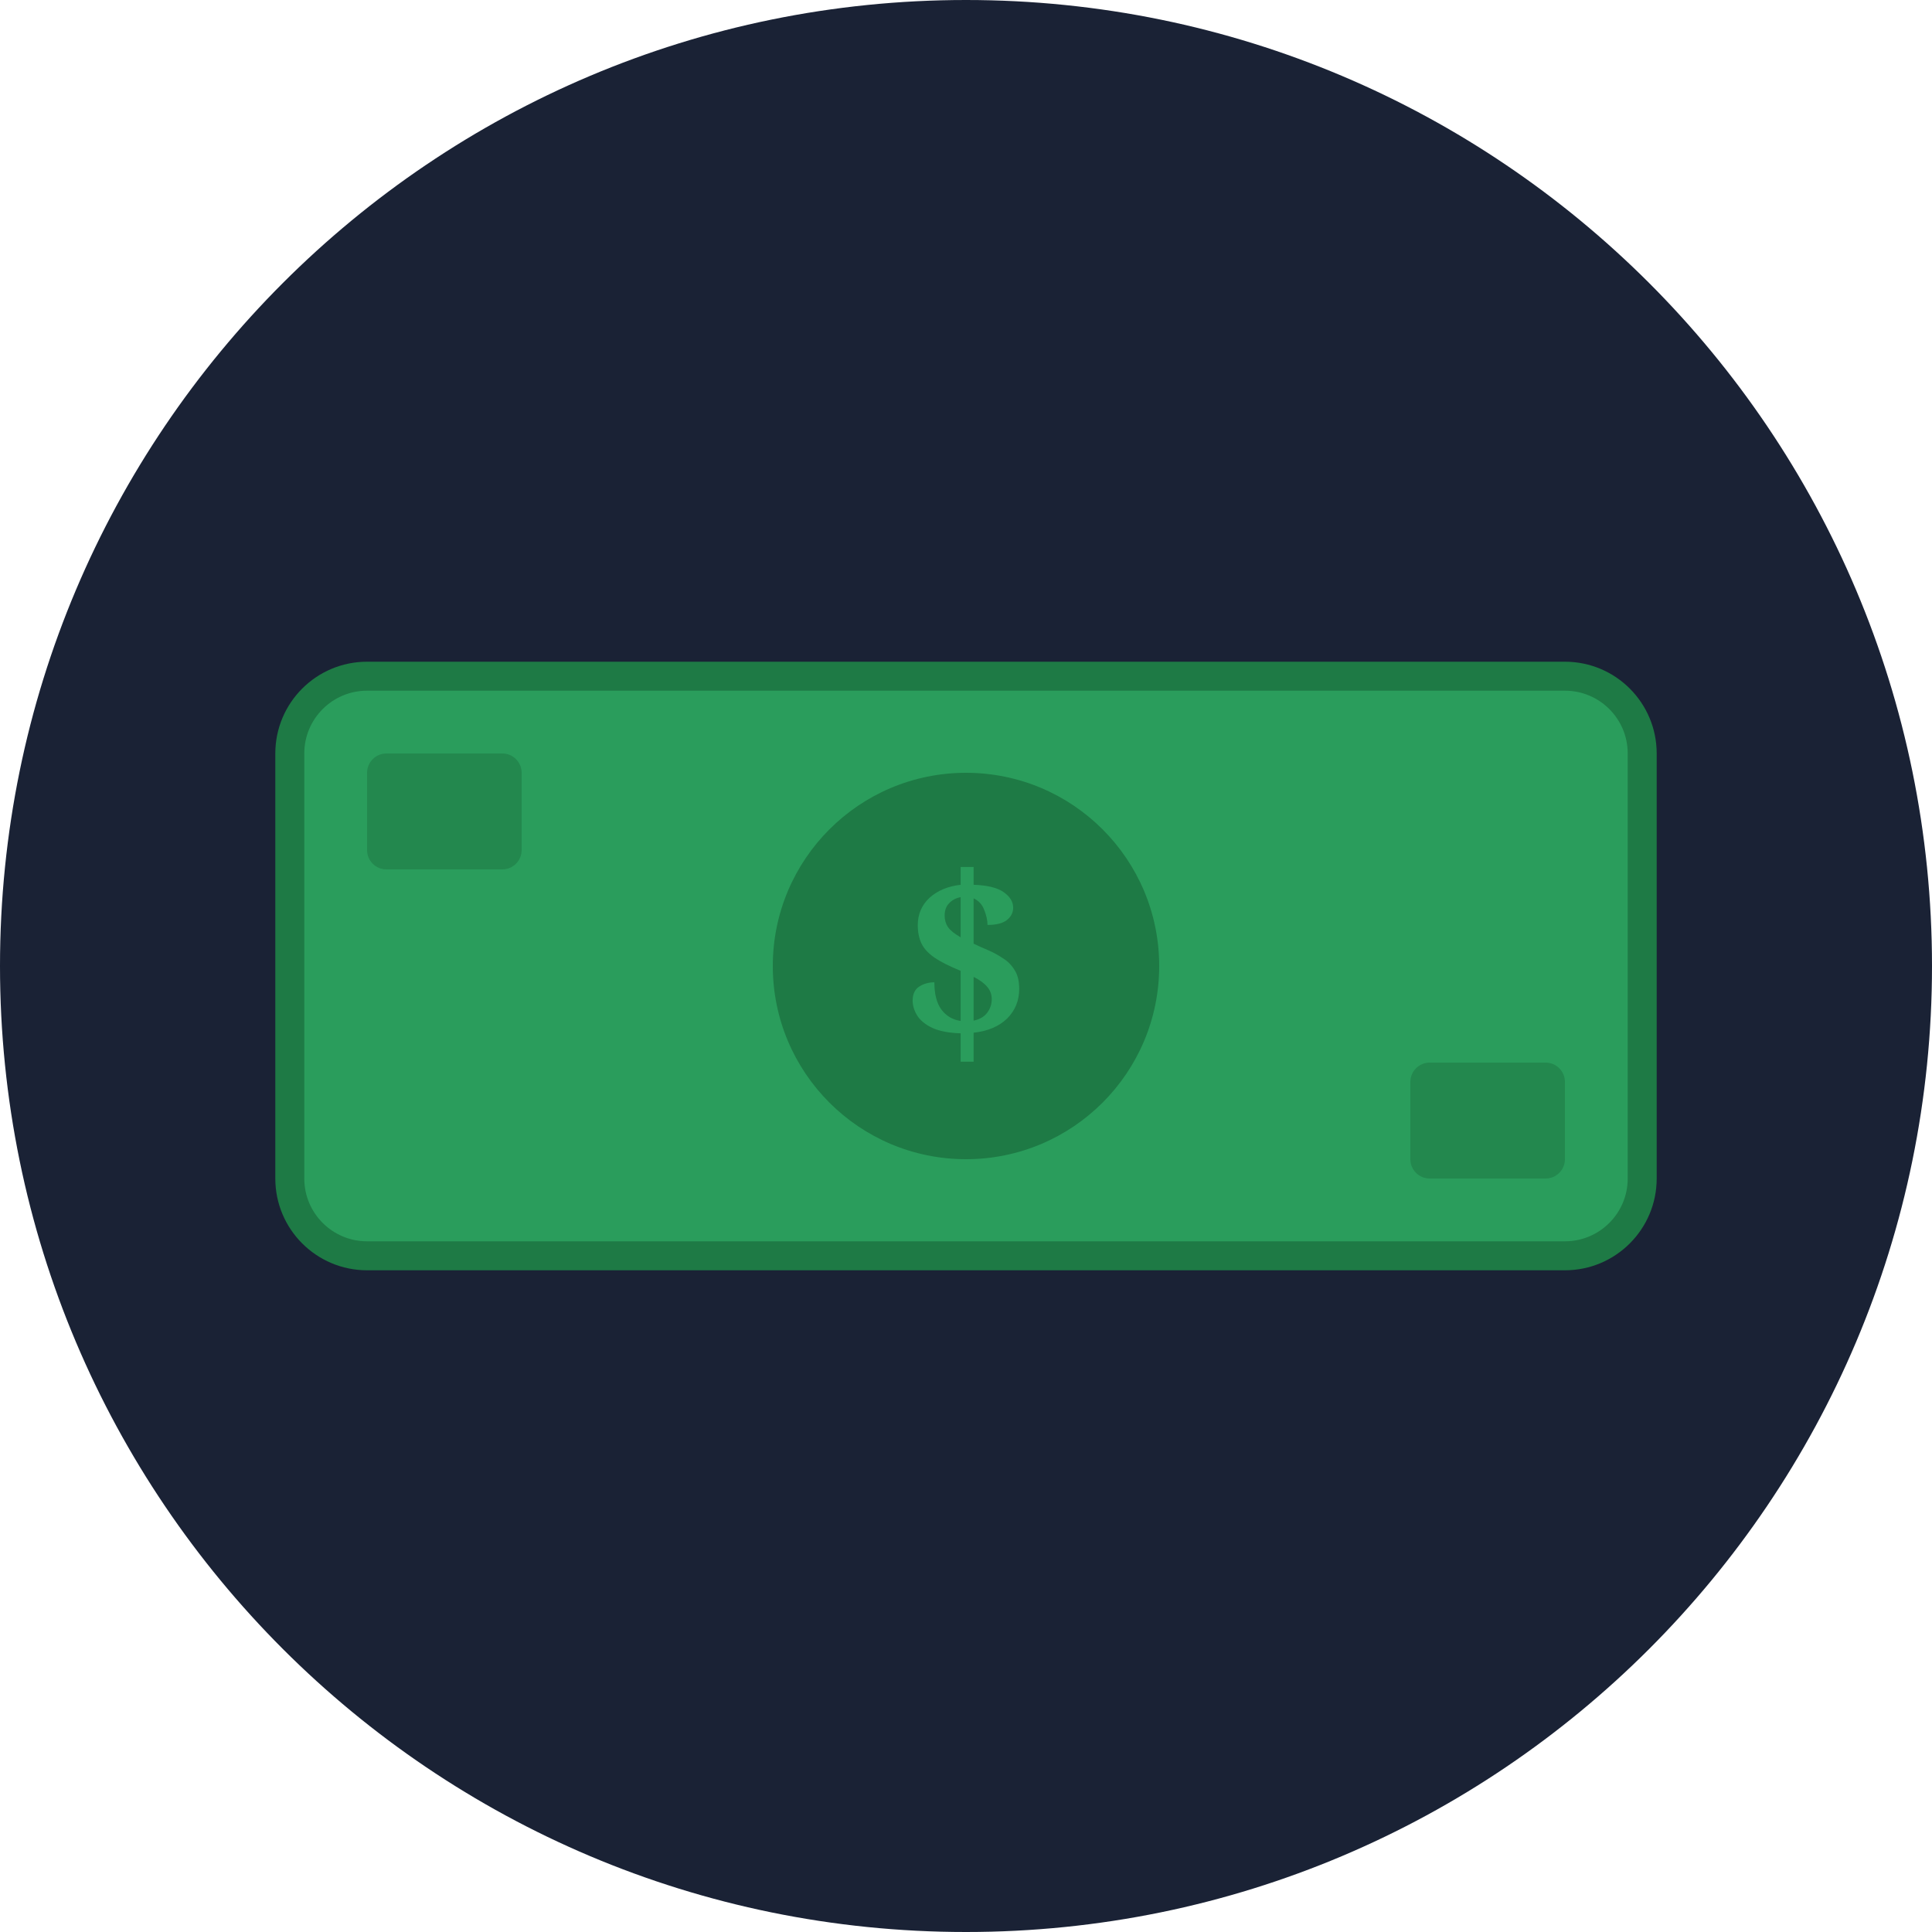
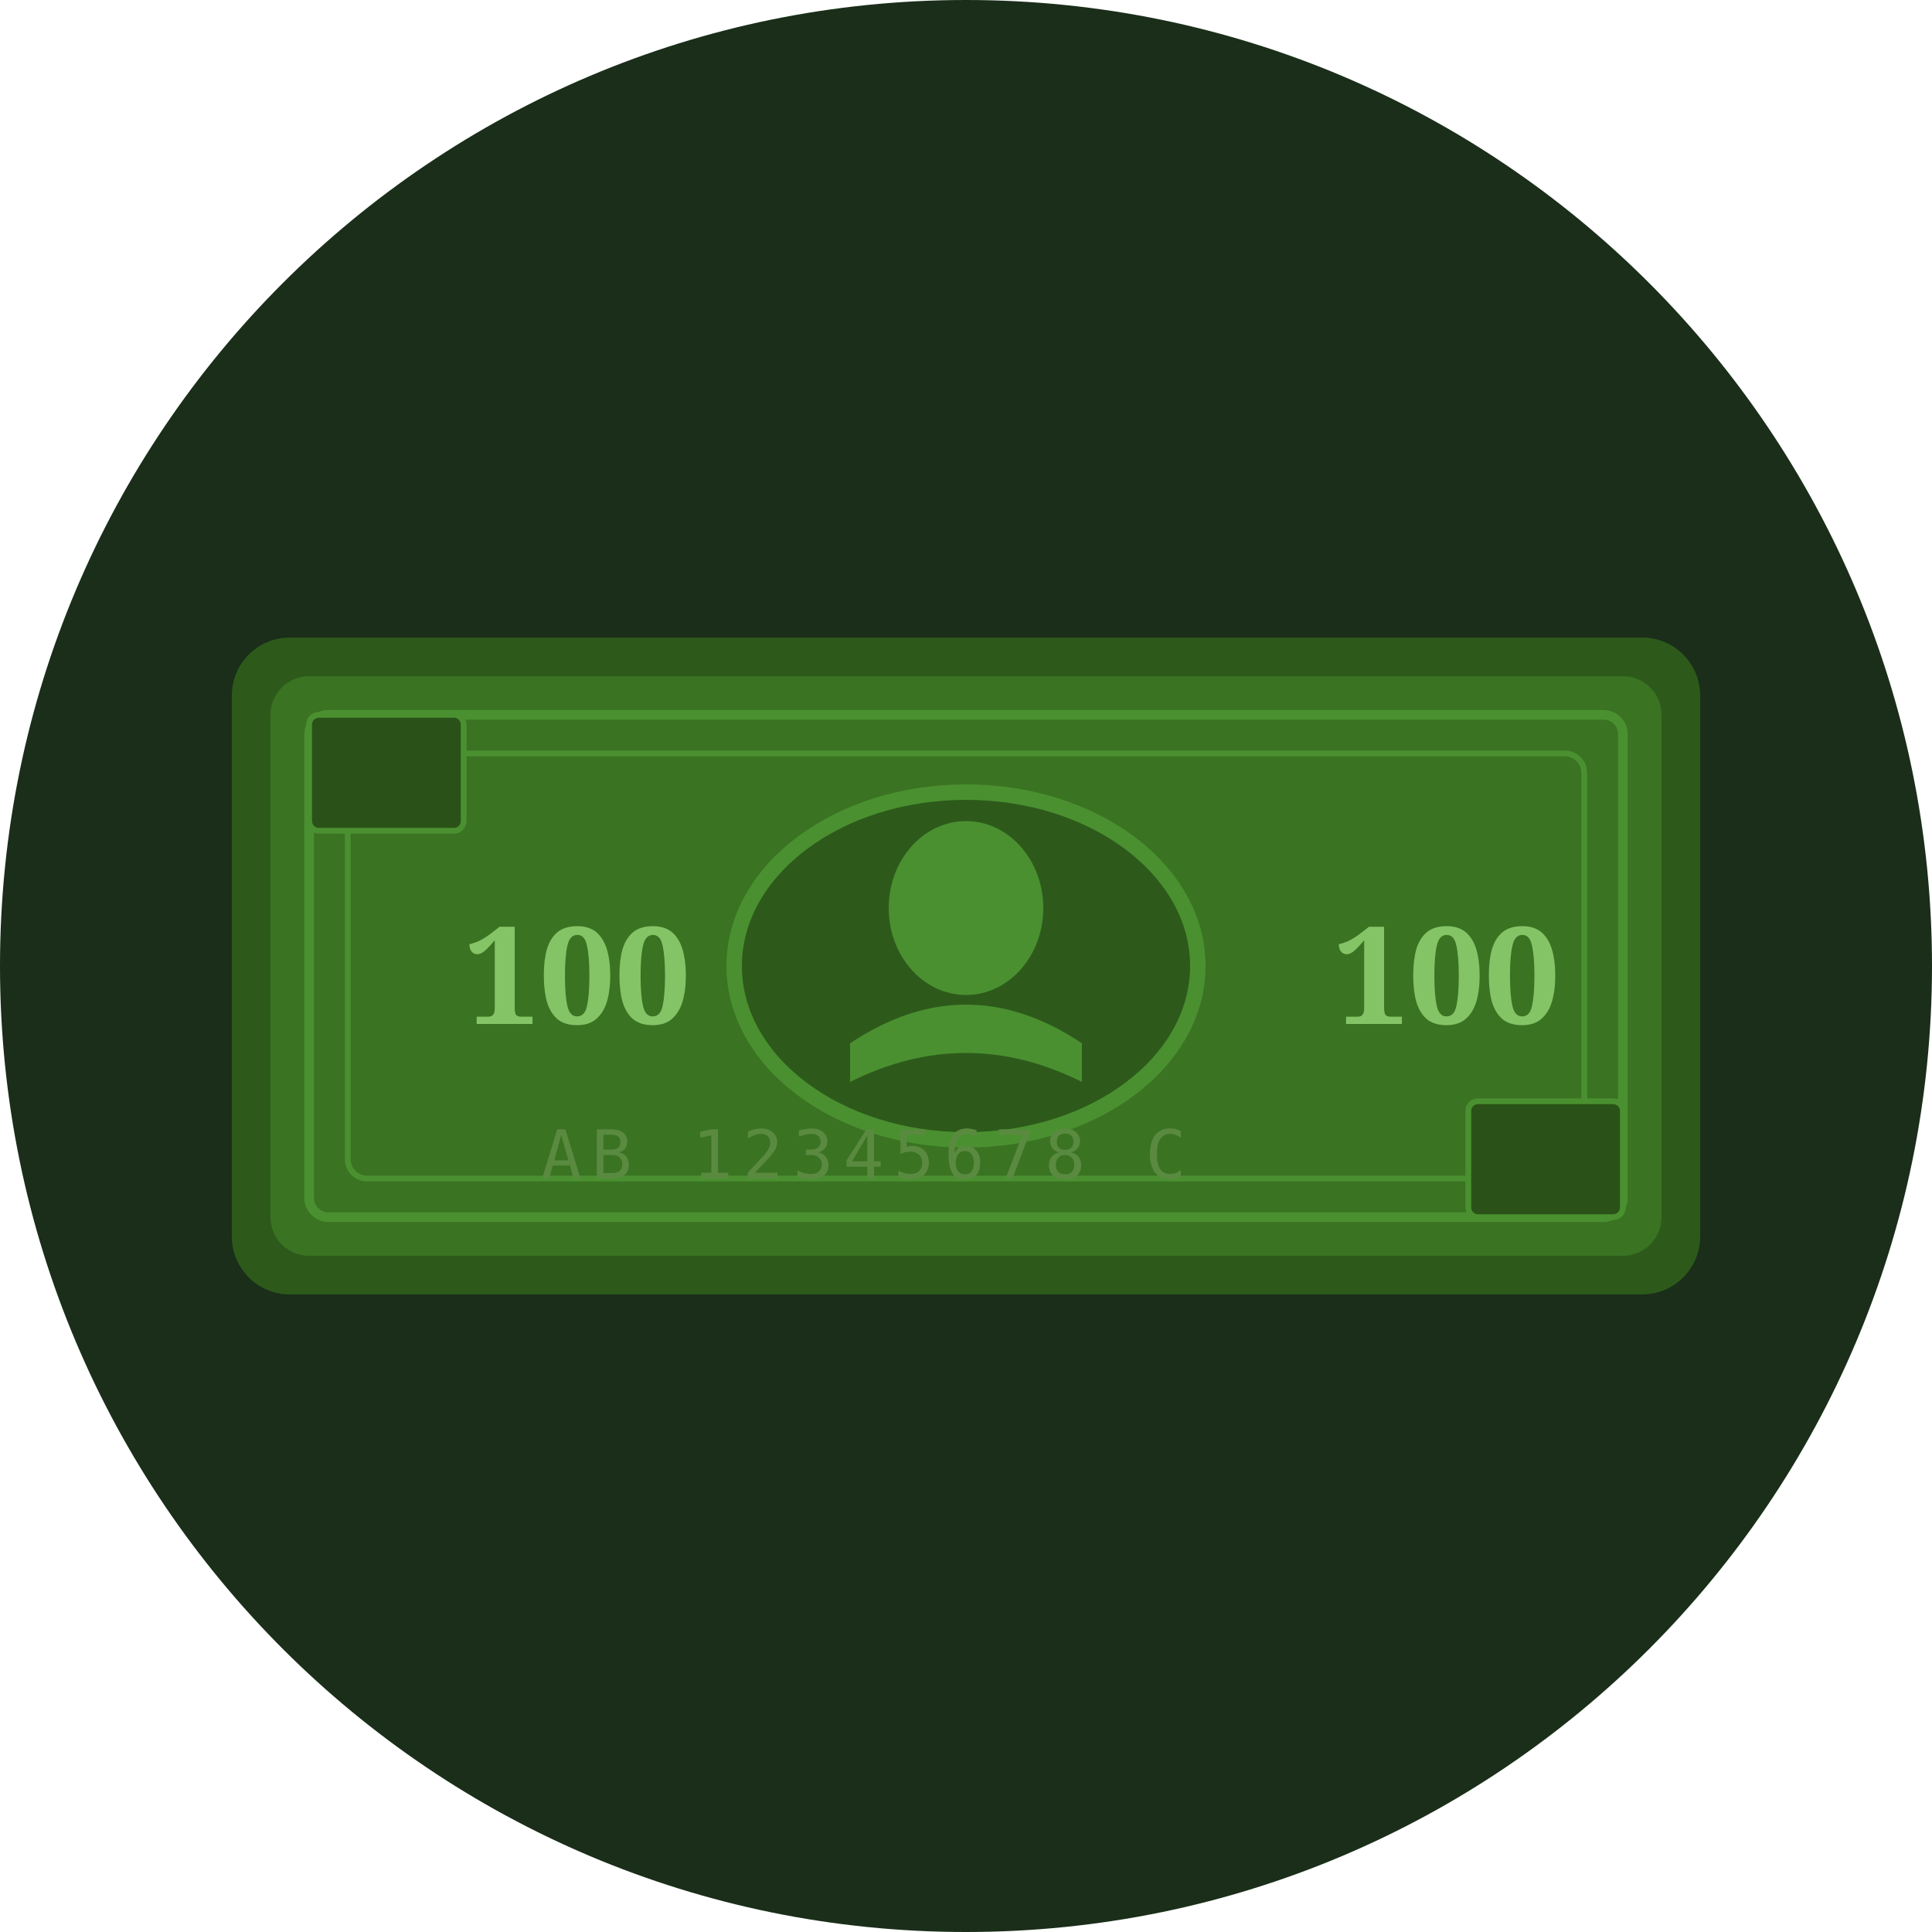
<svg xmlns="http://www.w3.org/2000/svg" viewBox="0 0 100 100">
-   <rect width="100" height="100" rx="50" fill="#1a2235" />
-   <rect x="15" y="35" width="70" height="30" rx="4" fill="#2a9d5c" stroke="#1e7a45" stroke-width="1.5" />
-   <circle cx="50" cy="50" r="10" fill="#1e7a45" />
-   <text x="50" y="54" font-family="serif" font-size="12" fill="#2a9d5c" text-anchor="middle" font-weight="bold">$</text>
-   <rect x="19" y="39" width="8" height="6" rx="1" fill="#1e7a45" opacity="0.6" />
-   <rect x="73" y="55" width="8" height="6" rx="1" fill="#1e7a45" opacity="0.6" />
+   <rect width="100" height="100" rx="50" fill="#1a2e1a" />
+   <rect x="12" y="33" width="76" height="34" rx="3" fill="#2d5a1b" />
+   <rect x="14" y="35" width="72" height="30" rx="2" fill="#3a7322" />
+   <rect x="16" y="37" width="68" height="26" rx="1" fill="none" stroke="#4a9030" stroke-width="0.5" />
+   <rect x="18" y="39" width="64" height="22" rx="1" fill="none" stroke="#4a9030" stroke-width="0.3" />
+   <ellipse cx="50" cy="50" rx="12" ry="9" fill="#2d5a1b" stroke="#4a9030" stroke-width="0.8" />
+   <ellipse cx="50" cy="47" rx="4" ry="4.5" fill="#4a9030" />
+   <path d="M44 54 Q50 50 56 54 L56 56 Q50 53 44 56Z" fill="#4a9030" />
+   <text x="24" y="53" font-family="serif" font-size="7" fill="#85c466" font-weight="bold">100</text>
+   <text x="69" y="53" font-family="serif" font-size="7" fill="#85c466" font-weight="bold">100</text>
+   <text x="28" y="61" font-family="monospace" font-size="3.5" fill="#5a8a40" letter-spacing="0.5">AB 12345678 C</text>
+   <rect x="16" y="37" width="8" height="6" rx="0.5" fill="#2a5218" stroke="#4a9030" stroke-width="0.3" />
+   <rect x="76" y="57" width="8" height="6" rx="0.5" fill="#2a5218" stroke="#4a9030" stroke-width="0.3" />
</svg>
